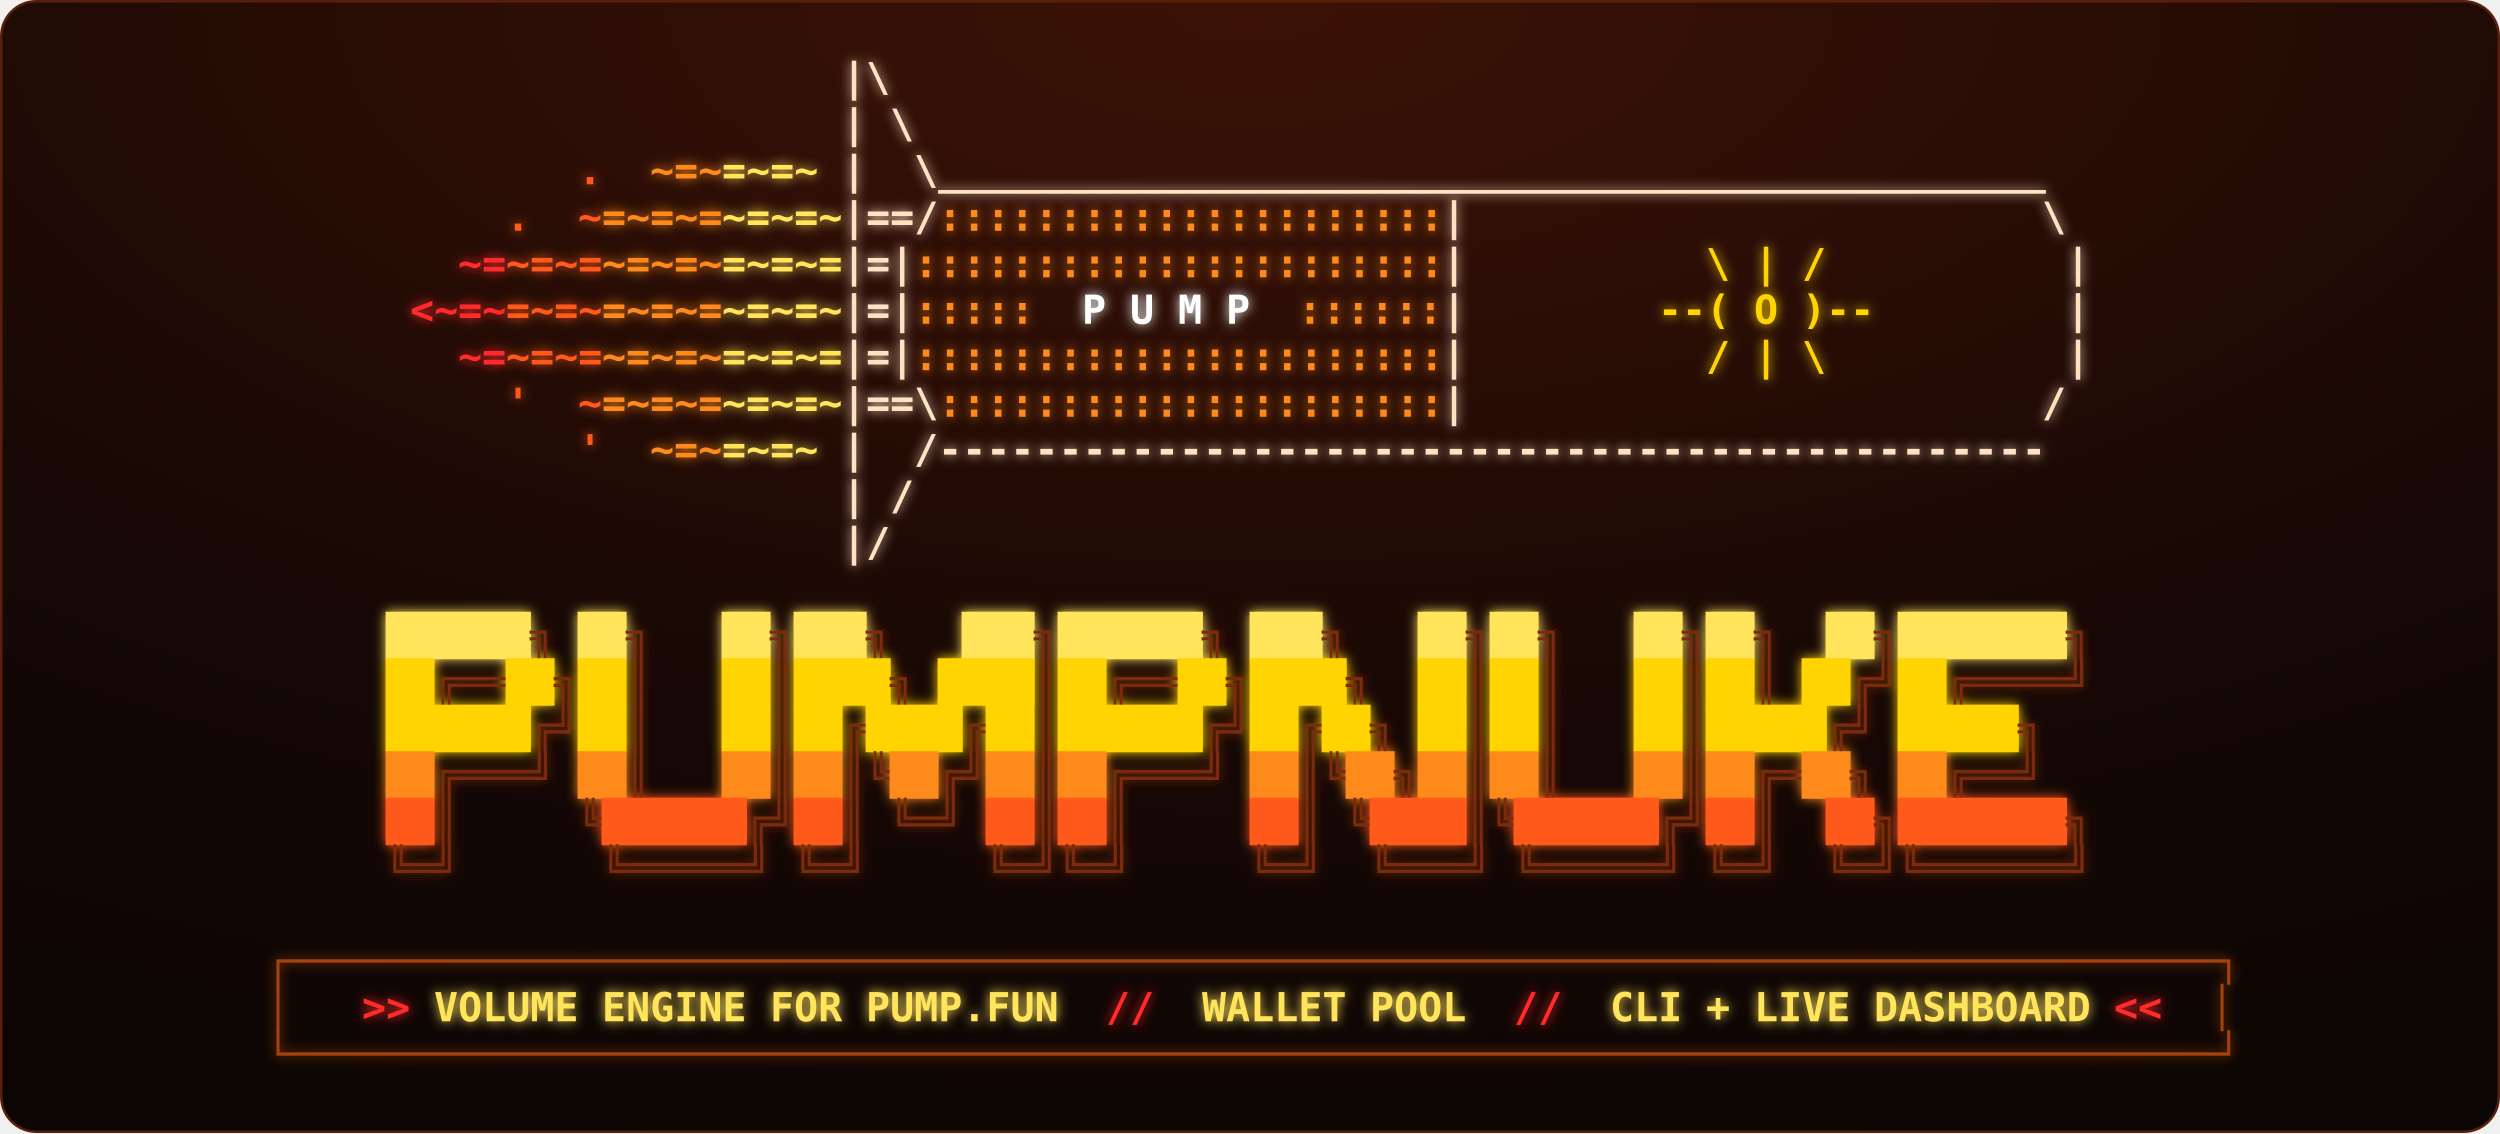
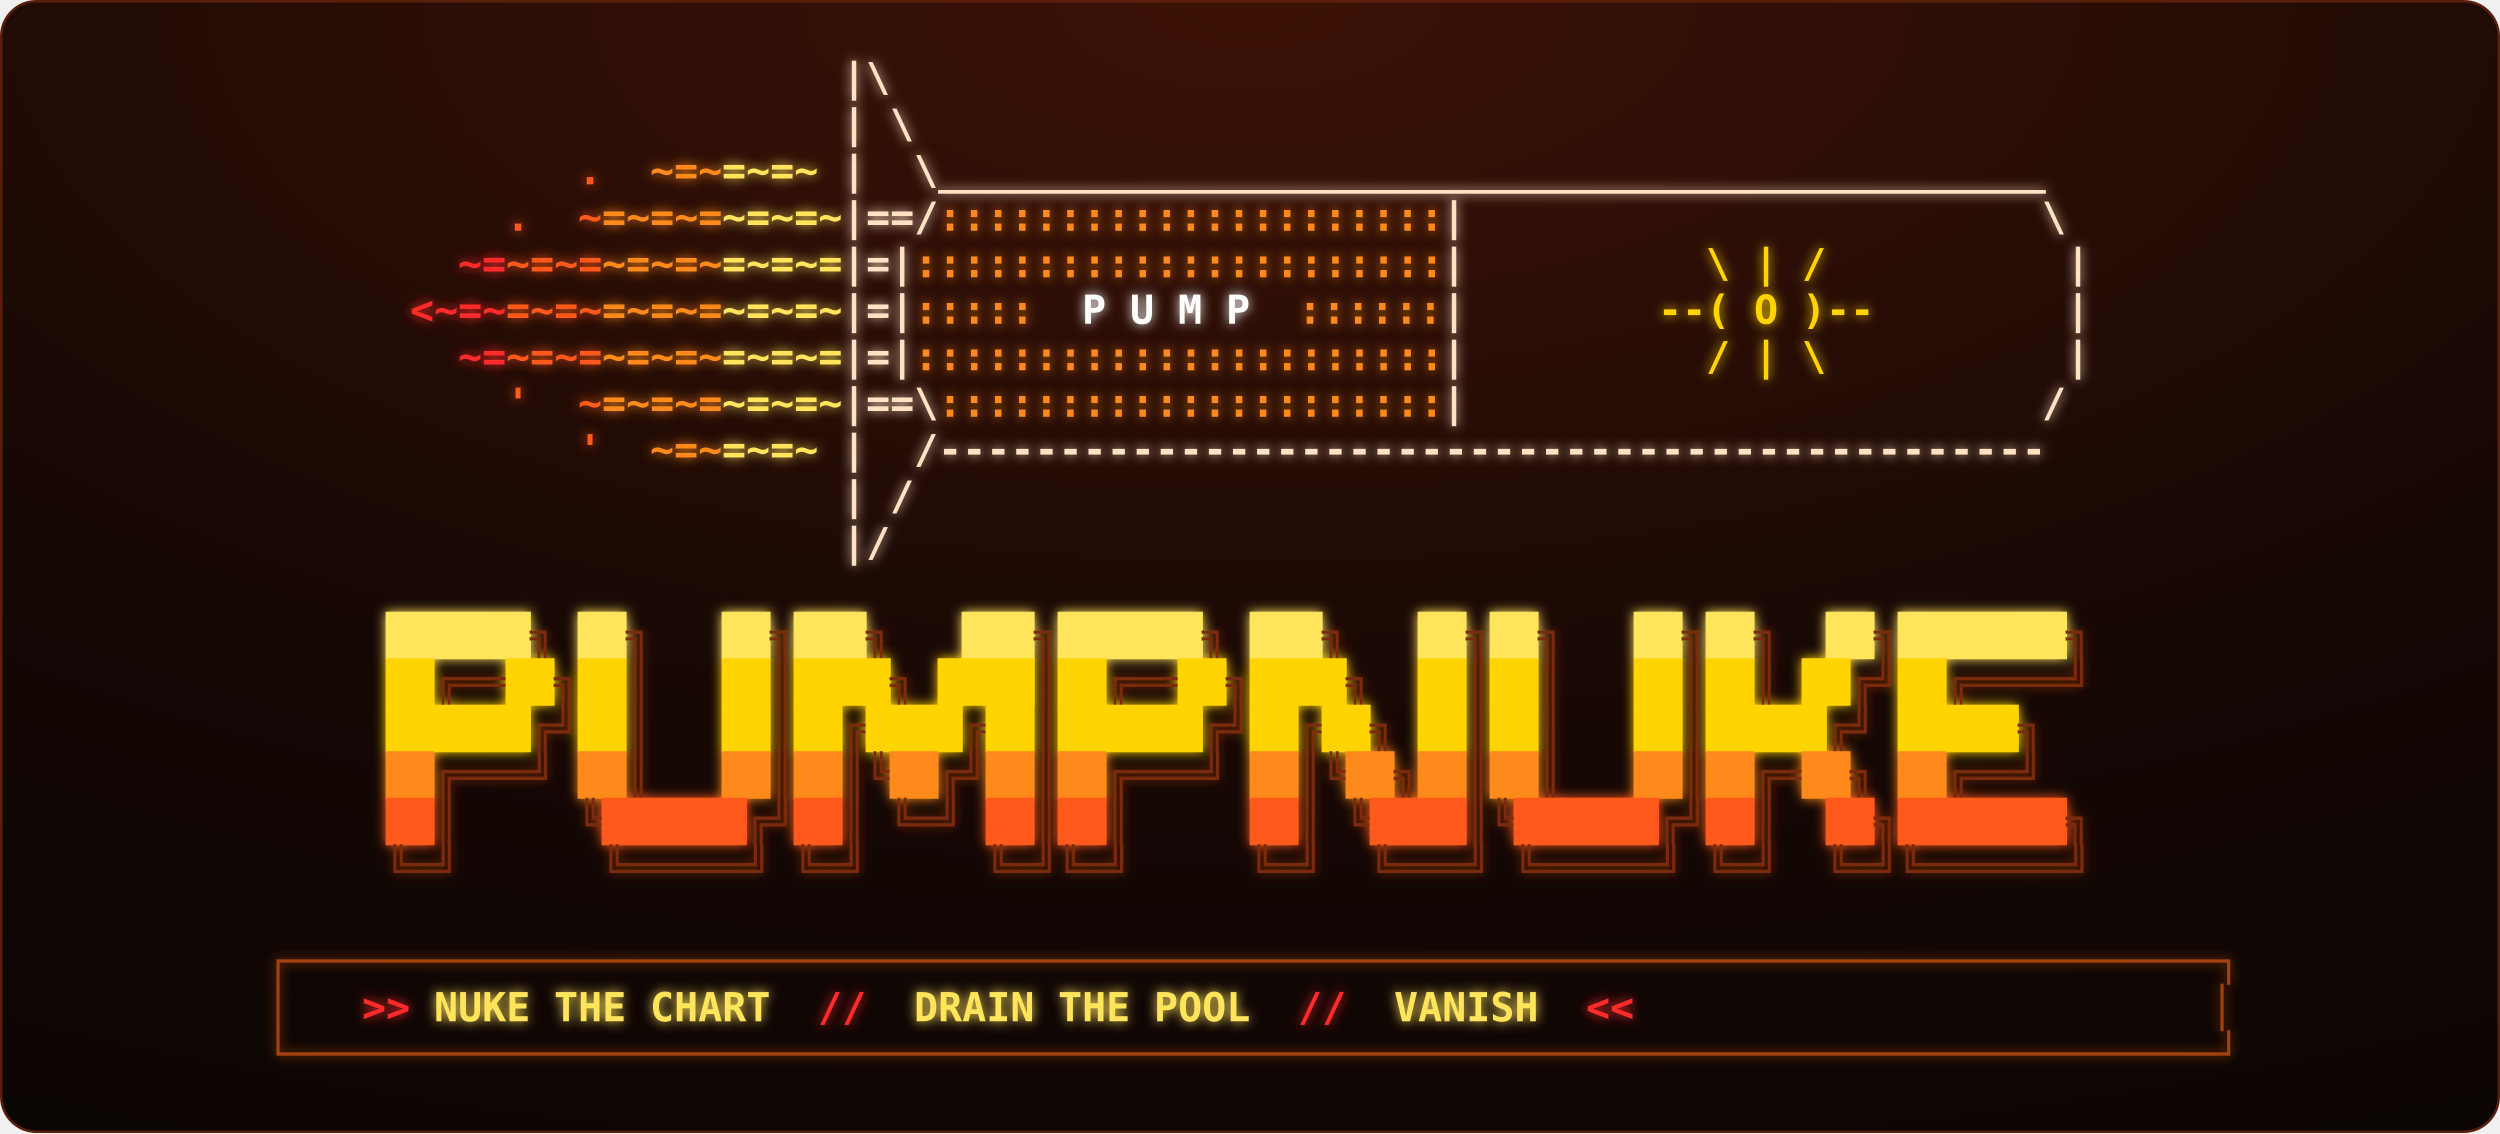
<svg xmlns="http://www.w3.org/2000/svg" width="1000" height="453.2" viewBox="0 0 1000 453.2">
  <defs>
    <linearGradient id="g" gradientUnits="userSpaceOnUse" x1="0" y1="0" x2="1000" y2="453.2">
      <stop offset="0" stop-color="#ffe45c" />
      <stop offset="0.45" stop-color="#ff8a1f" />
      <stop offset="1" stop-color="#ff2a2a" />
    </linearGradient>
    <radialGradient id="bg" cx="0.5" cy="0" r="1.1">
      <stop offset="0" stop-color="#3d1206" />
      <stop offset="0.6" stop-color="#160805" />
      <stop offset="1" stop-color="#0b0503" />
    </radialGradient>
    <filter id="glow" x="-5%" y="-20%" width="110%" height="140%">
      <feGaussianBlur stdDeviation="2.4" result="b" />
      <feMerge>
        <feMergeNode in="b" />
        <feMergeNode in="SourceGraphic" />
      </feMerge>
    </filter>
  </defs>
  <rect x="0.5" y="0.5" width="999" height="452.2" rx="14" fill="url(#bg)" stroke="#5a1f0a" />
  <g font-family="Menlo,Consolas,'DejaVu Sans Mono','Liberation Mono','Courier New',monospace" font-size="16" font-weight="700" filter="url(#glow)">
    <text y="36.5">
      <tspan x="336.8 346.4" fill="#ffe2c4">|\</tspan>
    </text>
    <text y="55.1">
      <tspan x="336.8" fill="#ffe2c4">|</tspan>
      <tspan x="356" fill="#ffe2c4">\</tspan>
    </text>
    <text y="73.7">
      <tspan x="231.2" fill="#ff5a1a">.</tspan>
      <tspan x="260 269.6 279.2" fill="#ff8a1f">~=~</tspan>
      <tspan x="288.8 298.4 308 317.6" fill="#ffe45c">=~=~</tspan>
      <tspan x="336.8" fill="#ffe2c4">|</tspan>
      <tspan x="365.6 375.2 384.8 394.4 404 413.6 423.2 432.8 442.4 452 461.6 471.2 480.8 490.4 500 509.6 519.2 528.8 538.4 548 557.6 567.2 576.8 586.4 596 605.6 615.2 624.8 634.4 644 653.6 663.2 672.8 682.4 692 701.6 711.2 720.8 730.4 740 749.6 759.2 768.8 778.4 788 797.6 807.2" fill="#ffe2c4">\______________________________________________</tspan>
    </text>
    <text y="92.3">
      <tspan x="202.4" fill="#ff5a1a">.</tspan>
      <tspan x="231.2" fill="#ff5a1a">~</tspan>
      <tspan x="240.8 250.4 260 269.6 279.2" fill="#ff8a1f">=~=~=</tspan>
      <tspan x="288.8 298.4 308 317.6 327.2" fill="#ffe45c">~=~=~</tspan>
      <tspan x="336.8 346.4 356 365.6" fill="#ffe2c4">|==/</tspan>
      <tspan x="375.2 384.8 394.4 404 413.6 423.2 432.8 442.4 452 461.6 471.2 480.8 490.4 500 509.6 519.2 528.8 538.4 548 557.6 567.2" fill="#ff8a1f">:::::::::::::::::::::</tspan>
      <tspan x="576.8" fill="#ffe2c4">|</tspan>
      <tspan x="816.8" fill="#ffe2c4">\</tspan>
    </text>
    <text y="110.9">
      <tspan x="183.2 192.8" fill="#ff2a2a">~=</tspan>
      <tspan x="202.4 212 221.6 231.2" fill="#ff5a1a">~=~=</tspan>
      <tspan x="240.8 250.4 260 269.6 279.2" fill="#ff8a1f">~=~=~</tspan>
      <tspan x="288.8 298.4 308 317.6 327.2" fill="#ffe45c">=~=~=</tspan>
      <tspan x="336.8 346.4 356" fill="#ffe2c4">|=|</tspan>
      <tspan x="365.6 375.2 384.8 394.4 404 413.6 423.2 432.8 442.4 452 461.6 471.2 480.8 490.4 500 509.6 519.2 528.8 538.4 548 557.6 567.2" fill="#ff8a1f">::::::::::::::::::::::</tspan>
      <tspan x="576.8" fill="#ffe2c4">|</tspan>
      <tspan x="682.4" fill="#ffd400">\</tspan>
      <tspan x="701.6" fill="#ffd400">|</tspan>
      <tspan x="720.8" fill="#ffd400">/</tspan>
      <tspan x="826.4" fill="#ffe2c4">|</tspan>
    </text>
    <text y="129.5">
      <tspan x="164 173.6 183.2 192.8" fill="#ff2a2a">&lt;~=~</tspan>
      <tspan x="202.4 212 221.6 231.2" fill="#ff5a1a">=~=~</tspan>
      <tspan x="240.8 250.4 260 269.6 279.2" fill="#ff8a1f">=~=~=</tspan>
      <tspan x="288.8 298.4 308 317.6 327.2" fill="#ffe45c">~=~=~</tspan>
      <tspan x="336.8 346.4 356" fill="#ffe2c4">|=|</tspan>
      <tspan x="365.6 375.2 384.8 394.4 404" fill="#ff8a1f">:::::</tspan>
      <tspan x="432.8" fill="#ffffff">P</tspan>
      <tspan x="452" fill="#ffffff">U</tspan>
      <tspan x="471.2" fill="#ffffff">M</tspan>
      <tspan x="490.4" fill="#ffffff">P</tspan>
      <tspan x="519.2 528.8 538.4 548 557.6 567.2" fill="#ff8a1f">::::::</tspan>
      <tspan x="576.8" fill="#ffe2c4">|</tspan>
      <tspan x="663.2 672.8 682.4" fill="#ffd400">--(</tspan>
      <tspan x="701.6" fill="#ffd400">O</tspan>
      <tspan x="720.8 730.4 740" fill="#ffd400">)--</tspan>
      <tspan x="826.4" fill="#ffe2c4">|</tspan>
    </text>
    <text y="148.1">
      <tspan x="183.2 192.8" fill="#ff2a2a">~=</tspan>
      <tspan x="202.4 212 221.6 231.2" fill="#ff5a1a">~=~=</tspan>
      <tspan x="240.8 250.4 260 269.6 279.2" fill="#ff8a1f">~=~=~</tspan>
      <tspan x="288.8 298.4 308 317.6 327.2" fill="#ffe45c">=~=~=</tspan>
      <tspan x="336.8 346.4 356" fill="#ffe2c4">|=|</tspan>
      <tspan x="365.6 375.2 384.8 394.4 404 413.6 423.2 432.8 442.4 452 461.6 471.2 480.8 490.4 500 509.6 519.2 528.8 538.4 548 557.6 567.2" fill="#ff8a1f">::::::::::::::::::::::</tspan>
      <tspan x="576.8" fill="#ffe2c4">|</tspan>
      <tspan x="682.4" fill="#ffd400">/</tspan>
      <tspan x="701.6" fill="#ffd400">|</tspan>
      <tspan x="720.8" fill="#ffd400">\</tspan>
      <tspan x="826.4" fill="#ffe2c4">|</tspan>
    </text>
    <text y="166.7">
      <tspan x="202.4" fill="#ff5a1a">'</tspan>
      <tspan x="231.2" fill="#ff5a1a">~</tspan>
      <tspan x="240.8 250.4 260 269.6 279.2" fill="#ff8a1f">=~=~=</tspan>
      <tspan x="288.8 298.4 308 317.6 327.2" fill="#ffe45c">~=~=~</tspan>
      <tspan x="336.8 346.4 356 365.6" fill="#ffe2c4">|==\</tspan>
      <tspan x="375.2 384.8 394.4 404 413.6 423.2 432.8 442.4 452 461.6 471.2 480.8 490.4 500 509.6 519.2 528.8 538.4 548 557.6 567.2" fill="#ff8a1f">:::::::::::::::::::::</tspan>
      <tspan x="576.8" fill="#ffe2c4">|</tspan>
      <tspan x="816.8" fill="#ffe2c4">/</tspan>
    </text>
    <text y="185.3">
      <tspan x="231.2" fill="#ff5a1a">'</tspan>
      <tspan x="260 269.6 279.2" fill="#ff8a1f">~=~</tspan>
      <tspan x="288.8 298.4 308 317.6" fill="#ffe45c">=~=~</tspan>
      <tspan x="336.8" fill="#ffe2c4">|</tspan>
      <tspan x="365.6 375.2 384.8 394.4 404 413.6 423.2 432.8 442.4 452 461.6 471.2 480.8 490.4 500 509.6 519.2 528.8 538.4 548 557.6 567.2 576.8 586.4 596 605.6 615.2 624.8 634.4 644 653.6 663.2 672.8 682.4 692 701.6 711.2 720.8 730.4 740 749.6 759.2 768.8 778.4 788 797.6 807.2" fill="#ffe2c4">/----------------------------------------------</tspan>
    </text>
    <text y="203.9">
      <tspan x="336.8" fill="#ffe2c4">|</tspan>
      <tspan x="356" fill="#ffe2c4">/</tspan>
    </text>
    <text y="222.5">
      <tspan x="336.8 346.4" fill="#ffe2c4">|/</tspan>
    </text>
    <text y="259.7">
      <tspan x="154.4 164 173.6 183.2 192.8 202.4" fill="#ffe45c">██████</tspan>
      <tspan x="212" fill="#7a2a0c">╗</tspan>
      <tspan x="231.2 240.8" fill="#ffe45c">██</tspan>
      <tspan x="250.4" fill="#7a2a0c">╗</tspan>
      <tspan x="288.8 298.4" fill="#ffe45c">██</tspan>
      <tspan x="308" fill="#7a2a0c">╗</tspan>
      <tspan x="317.6 327.2 336.8" fill="#ffe45c">███</tspan>
      <tspan x="346.4" fill="#7a2a0c">╗</tspan>
      <tspan x="384.8 394.4 404" fill="#ffe45c">███</tspan>
      <tspan x="413.6" fill="#7a2a0c">╗</tspan>
      <tspan x="423.2 432.8 442.4 452 461.6 471.2" fill="#ffe45c">██████</tspan>
      <tspan x="480.8" fill="#7a2a0c">╗</tspan>
      <tspan x="500 509.6 519.2" fill="#ffe45c">███</tspan>
      <tspan x="528.8" fill="#7a2a0c">╗</tspan>
      <tspan x="567.2 576.8" fill="#ffe45c">██</tspan>
      <tspan x="586.4" fill="#7a2a0c">╗</tspan>
      <tspan x="596 605.6" fill="#ffe45c">██</tspan>
      <tspan x="615.2" fill="#7a2a0c">╗</tspan>
      <tspan x="653.6 663.2" fill="#ffe45c">██</tspan>
      <tspan x="672.8" fill="#7a2a0c">╗</tspan>
      <tspan x="682.4 692" fill="#ffe45c">██</tspan>
      <tspan x="701.6" fill="#7a2a0c">╗</tspan>
      <tspan x="730.4 740" fill="#ffe45c">██</tspan>
      <tspan x="749.6" fill="#7a2a0c">╗</tspan>
      <tspan x="759.2 768.8 778.4 788 797.6 807.2 816.8" fill="#ffe45c">███████</tspan>
      <tspan x="826.4" fill="#7a2a0c">╗</tspan>
    </text>
    <text y="278.3">
      <tspan x="154.4 164" fill="#ffd400">██</tspan>
      <tspan x="173.6 183.2 192.8" fill="#7a2a0c">╔══</tspan>
      <tspan x="202.4 212" fill="#ffd400">██</tspan>
      <tspan x="221.6" fill="#7a2a0c">╗</tspan>
      <tspan x="231.2 240.8" fill="#ffd400">██</tspan>
      <tspan x="250.4" fill="#7a2a0c">║</tspan>
      <tspan x="288.8 298.4" fill="#ffd400">██</tspan>
      <tspan x="308" fill="#7a2a0c">║</tspan>
      <tspan x="317.6 327.2 336.8 346.4" fill="#ffd400">████</tspan>
      <tspan x="356" fill="#7a2a0c">╗</tspan>
      <tspan x="375.2 384.8 394.4 404" fill="#ffd400">████</tspan>
      <tspan x="413.6" fill="#7a2a0c">║</tspan>
      <tspan x="423.2 432.8" fill="#ffd400">██</tspan>
      <tspan x="442.4 452 461.6" fill="#7a2a0c">╔══</tspan>
      <tspan x="471.2 480.8" fill="#ffd400">██</tspan>
      <tspan x="490.4" fill="#7a2a0c">╗</tspan>
      <tspan x="500 509.6 519.2 528.8" fill="#ffd400">████</tspan>
      <tspan x="538.4" fill="#7a2a0c">╗</tspan>
      <tspan x="567.2 576.8" fill="#ffd400">██</tspan>
      <tspan x="586.4" fill="#7a2a0c">║</tspan>
      <tspan x="596 605.6" fill="#ffd400">██</tspan>
      <tspan x="615.2" fill="#7a2a0c">║</tspan>
      <tspan x="653.6 663.2" fill="#ffd400">██</tspan>
      <tspan x="672.8" fill="#7a2a0c">║</tspan>
      <tspan x="682.4 692" fill="#ffd400">██</tspan>
      <tspan x="701.6" fill="#7a2a0c">║</tspan>
      <tspan x="720.8 730.4" fill="#ffd400">██</tspan>
      <tspan x="740 749.6" fill="#7a2a0c">╔╝</tspan>
      <tspan x="759.2 768.8" fill="#ffd400">██</tspan>
      <tspan x="778.4 788 797.6 807.2 816.8 826.4" fill="#7a2a0c">╔════╝</tspan>
    </text>
    <text y="296.9">
      <tspan x="154.4 164 173.6 183.2 192.8 202.4" fill="#ffd400">██████</tspan>
      <tspan x="212 221.6" fill="#7a2a0c">╔╝</tspan>
      <tspan x="231.2 240.8" fill="#ffd400">██</tspan>
      <tspan x="250.4" fill="#7a2a0c">║</tspan>
      <tspan x="288.8 298.4" fill="#ffd400">██</tspan>
      <tspan x="308" fill="#7a2a0c">║</tspan>
      <tspan x="317.6 327.2" fill="#ffd400">██</tspan>
      <tspan x="336.8" fill="#7a2a0c">╔</tspan>
      <tspan x="346.4 356 365.6 375.2" fill="#ffd400">████</tspan>
      <tspan x="384.8" fill="#7a2a0c">╔</tspan>
      <tspan x="394.4 404" fill="#ffd400">██</tspan>
      <tspan x="413.6" fill="#7a2a0c">║</tspan>
      <tspan x="423.2 432.8 442.4 452 461.6 471.2" fill="#ffd400">██████</tspan>
      <tspan x="480.8 490.4" fill="#7a2a0c">╔╝</tspan>
      <tspan x="500 509.6" fill="#ffd400">██</tspan>
      <tspan x="519.2" fill="#7a2a0c">╔</tspan>
      <tspan x="528.8 538.4" fill="#ffd400">██</tspan>
      <tspan x="548" fill="#7a2a0c">╗</tspan>
      <tspan x="567.2 576.8" fill="#ffd400">██</tspan>
      <tspan x="586.4" fill="#7a2a0c">║</tspan>
      <tspan x="596 605.6" fill="#ffd400">██</tspan>
      <tspan x="615.2" fill="#7a2a0c">║</tspan>
      <tspan x="653.6 663.2" fill="#ffd400">██</tspan>
      <tspan x="672.8" fill="#7a2a0c">║</tspan>
      <tspan x="682.4 692 701.6 711.2 720.8" fill="#ffd400">█████</tspan>
      <tspan x="730.4 740" fill="#7a2a0c">╔╝</tspan>
      <tspan x="759.2 768.8 778.4 788 797.6" fill="#ffd400">█████</tspan>
      <tspan x="807.2" fill="#7a2a0c">╗</tspan>
    </text>
    <text y="315.5">
      <tspan x="154.4 164" fill="#ff8a1f">██</tspan>
      <tspan x="173.6 183.2 192.8 202.4 212" fill="#7a2a0c">╔═══╝</tspan>
      <tspan x="231.2 240.8" fill="#ff8a1f">██</tspan>
      <tspan x="250.4" fill="#7a2a0c">║</tspan>
      <tspan x="288.8 298.4" fill="#ff8a1f">██</tspan>
      <tspan x="308" fill="#7a2a0c">║</tspan>
      <tspan x="317.6 327.2" fill="#ff8a1f">██</tspan>
      <tspan x="336.8 346.4" fill="#7a2a0c">║╚</tspan>
      <tspan x="356 365.6" fill="#ff8a1f">██</tspan>
      <tspan x="375.2 384.8" fill="#7a2a0c">╔╝</tspan>
      <tspan x="394.4 404" fill="#ff8a1f">██</tspan>
      <tspan x="413.6" fill="#7a2a0c">║</tspan>
      <tspan x="423.2 432.8" fill="#ff8a1f">██</tspan>
      <tspan x="442.4 452 461.6 471.2 480.8" fill="#7a2a0c">╔═══╝</tspan>
      <tspan x="500 509.6" fill="#ff8a1f">██</tspan>
      <tspan x="519.2 528.8" fill="#7a2a0c">║╚</tspan>
      <tspan x="538.4 548" fill="#ff8a1f">██</tspan>
      <tspan x="557.6" fill="#7a2a0c">╗</tspan>
      <tspan x="567.2 576.8" fill="#ff8a1f">██</tspan>
      <tspan x="586.4" fill="#7a2a0c">║</tspan>
      <tspan x="596 605.6" fill="#ff8a1f">██</tspan>
      <tspan x="615.2" fill="#7a2a0c">║</tspan>
      <tspan x="653.6 663.2" fill="#ff8a1f">██</tspan>
      <tspan x="672.8" fill="#7a2a0c">║</tspan>
      <tspan x="682.4 692" fill="#ff8a1f">██</tspan>
      <tspan x="701.6 711.2" fill="#7a2a0c">╔═</tspan>
      <tspan x="720.8 730.4" fill="#ff8a1f">██</tspan>
      <tspan x="740" fill="#7a2a0c">╗</tspan>
      <tspan x="759.2 768.8" fill="#ff8a1f">██</tspan>
      <tspan x="778.4 788 797.6 807.2" fill="#7a2a0c">╔══╝</tspan>
    </text>
    <text y="334.1">
      <tspan x="154.4 164" fill="#ff5a1a">██</tspan>
      <tspan x="173.6" fill="#7a2a0c">║</tspan>
      <tspan x="231.2" fill="#7a2a0c">╚</tspan>
      <tspan x="240.8 250.4 260 269.6 279.2 288.8" fill="#ff5a1a">██████</tspan>
      <tspan x="298.4 308" fill="#7a2a0c">╔╝</tspan>
      <tspan x="317.6 327.2" fill="#ff5a1a">██</tspan>
      <tspan x="336.8" fill="#7a2a0c">║</tspan>
      <tspan x="356 365.6 375.2" fill="#7a2a0c">╚═╝</tspan>
      <tspan x="394.4 404" fill="#ff5a1a">██</tspan>
      <tspan x="413.6" fill="#7a2a0c">║</tspan>
      <tspan x="423.2 432.8" fill="#ff5a1a">██</tspan>
      <tspan x="442.4" fill="#7a2a0c">║</tspan>
      <tspan x="500 509.6" fill="#ff5a1a">██</tspan>
      <tspan x="519.2" fill="#7a2a0c">║</tspan>
      <tspan x="538.4" fill="#7a2a0c">╚</tspan>
      <tspan x="548 557.6 567.2 576.8" fill="#ff5a1a">████</tspan>
      <tspan x="586.4 596" fill="#7a2a0c">║╚</tspan>
      <tspan x="605.6 615.2 624.8 634.4 644 653.6" fill="#ff5a1a">██████</tspan>
      <tspan x="663.2 672.8" fill="#7a2a0c">╔╝</tspan>
      <tspan x="682.4 692" fill="#ff5a1a">██</tspan>
      <tspan x="701.6" fill="#7a2a0c">║</tspan>
      <tspan x="730.4 740" fill="#ff5a1a">██</tspan>
      <tspan x="749.6" fill="#7a2a0c">╗</tspan>
      <tspan x="759.2 768.8 778.4 788 797.6 807.2 816.8" fill="#ff5a1a">███████</tspan>
      <tspan x="826.4" fill="#7a2a0c">╗</tspan>
    </text>
    <text y="352.7">
      <tspan x="154.4 164 173.6" fill="#7a2a0c">╚═╝</tspan>
      <tspan x="240.8 250.4 260 269.6 279.2 288.8 298.4" fill="#7a2a0c">╚═════╝</tspan>
      <tspan x="317.6 327.2 336.8" fill="#7a2a0c">╚═╝</tspan>
      <tspan x="394.4 404 413.6 423.2 432.8 442.4" fill="#7a2a0c">╚═╝╚═╝</tspan>
      <tspan x="500 509.6 519.2" fill="#7a2a0c">╚═╝</tspan>
      <tspan x="548 557.6 567.2 576.8 586.4" fill="#7a2a0c">╚═══╝</tspan>
      <tspan x="605.6 615.2 624.8 634.4 644 653.6 663.2" fill="#7a2a0c">╚═════╝</tspan>
      <tspan x="682.4 692 701.6" fill="#7a2a0c">╚═╝</tspan>
      <tspan x="730.4 740 749.6 759.2 768.8 778.4 788 797.6 807.2 816.8 826.4" fill="#7a2a0c">╚═╝╚══════╝</tspan>
    </text>
    <text y="389.9">
      <tspan x="106.4 116 125.6 135.2 144.8 154.4 164 173.6 183.2 192.8 202.4 212 221.6 231.2 240.8 250.4 260 269.6 279.2 288.8 298.4 308 317.6 327.2 336.8 346.4 356 365.6 375.2 384.8 394.4 404 413.6 423.2 432.8 442.4 452 461.6 471.2 480.8 490.4 500 509.6 519.2 528.8 538.4 548 557.6 567.2 576.8 586.4 596 605.6 615.2 624.8 634.4 644 653.6 663.2 672.8 682.4 692 701.6 711.2 720.8 730.4 740 749.6 759.2 768.8 778.4 788 797.6 807.2 816.8 826.4 836 845.6 855.2 864.8 874.4 884" fill="#a3420f">┌────────────────────────────────────────────────────────────────────────────────┐</tspan>
    </text>
    <text y="408.5">
      <tspan x="106.4" fill="#a3420f">│</tspan>
      <tspan x="144.8 154.4" fill="#ff2a2a">&gt;&gt;</tspan>
-       <tspan x="173.6 183.2 192.8 202.4 212 221.6" fill="#ffe45c">VOLUME</tspan>
-       <tspan x="240.8 250.4 260 269.6 279.2 288.8" fill="#ffe45c">ENGINE</tspan>
-       <tspan x="308 317.6 327.2" fill="#ffe45c">FOR</tspan>
-       <tspan x="346.4 356 365.6 375.2 384.8 394.4 404 413.6" fill="#ffe45c">PUMP.FUN</tspan>
-       <tspan x="442.4 452" fill="#ff2a2a">//</tspan>
-       <tspan x="480.8 490.4 500 509.6 519.2 528.8" fill="#ffe45c">WALLET</tspan>
-       <tspan x="548 557.6 567.2 576.8" fill="#ffe45c">POOL</tspan>
-       <tspan x="605.6 615.2" fill="#ff2a2a">//</tspan>
-       <tspan x="644 653.6 663.2" fill="#ffe45c">CLI</tspan>
-       <tspan x="682.4" fill="#ffe45c">+</tspan>
-       <tspan x="701.6 711.2 720.8 730.4" fill="#ffe45c">LIVE</tspan>
-       <tspan x="749.6 759.2 768.8 778.4 788 797.6 807.2 816.8 826.4" fill="#ffe45c">DASHBOARD</tspan>
-       <tspan x="845.6 855.2" fill="#ff2a2a">&lt;&lt;</tspan>
+       <tspan x="173.6 183.2 192.8 202.4" fill="#ffe45c">NUKE</tspan>
+       <tspan x="221.6 231.2 240.8" fill="#ffe45c">THE</tspan>
+       <tspan x="260 269.6 279.2 288.8 298.4" fill="#ffe45c">CHART</tspan>
+       <tspan x="327.2 336.8" fill="#ff2a2a">//</tspan>
+       <tspan x="365.6 375.2 384.8 394.4 404" fill="#ffe45c">DRAIN</tspan>
+       <tspan x="423.2 432.8 442.4" fill="#ffe45c">THE</tspan>
+       <tspan x="461.6 471.2 480.8 490.4" fill="#ffe45c">POOL</tspan>
+       <tspan x="519.2 528.8" fill="#ff2a2a">//</tspan>
+       <tspan x="557.6 567.2 576.8 586.4 596 605.6" fill="#ffe45c">VANISH</tspan>
+       <tspan x="634.4 644" fill="#ff2a2a">&lt;&lt;</tspan>
      <tspan x="884" fill="#a3420f">│</tspan>
    </text>
    <text y="427.1">
      <tspan x="106.4 116 125.6 135.2 144.8 154.4 164 173.6 183.2 192.8 202.4 212 221.6 231.2 240.8 250.4 260 269.6 279.2 288.8 298.4 308 317.6 327.2 336.8 346.4 356 365.6 375.2 384.8 394.4 404 413.6 423.2 432.8 442.4 452 461.6 471.2 480.8 490.4 500 509.6 519.2 528.8 538.4 548 557.6 567.2 576.8 586.4 596 605.6 615.2 624.8 634.4 644 653.6 663.2 672.8 682.4 692 701.6 711.2 720.8 730.4 740 749.6 759.2 768.8 778.4 788 797.6 807.2 816.8 826.4 836 845.6 855.2 864.8 874.4 884" fill="#a3420f">└────────────────────────────────────────────────────────────────────────────────┘</tspan>
    </text>
  </g>
</svg>
